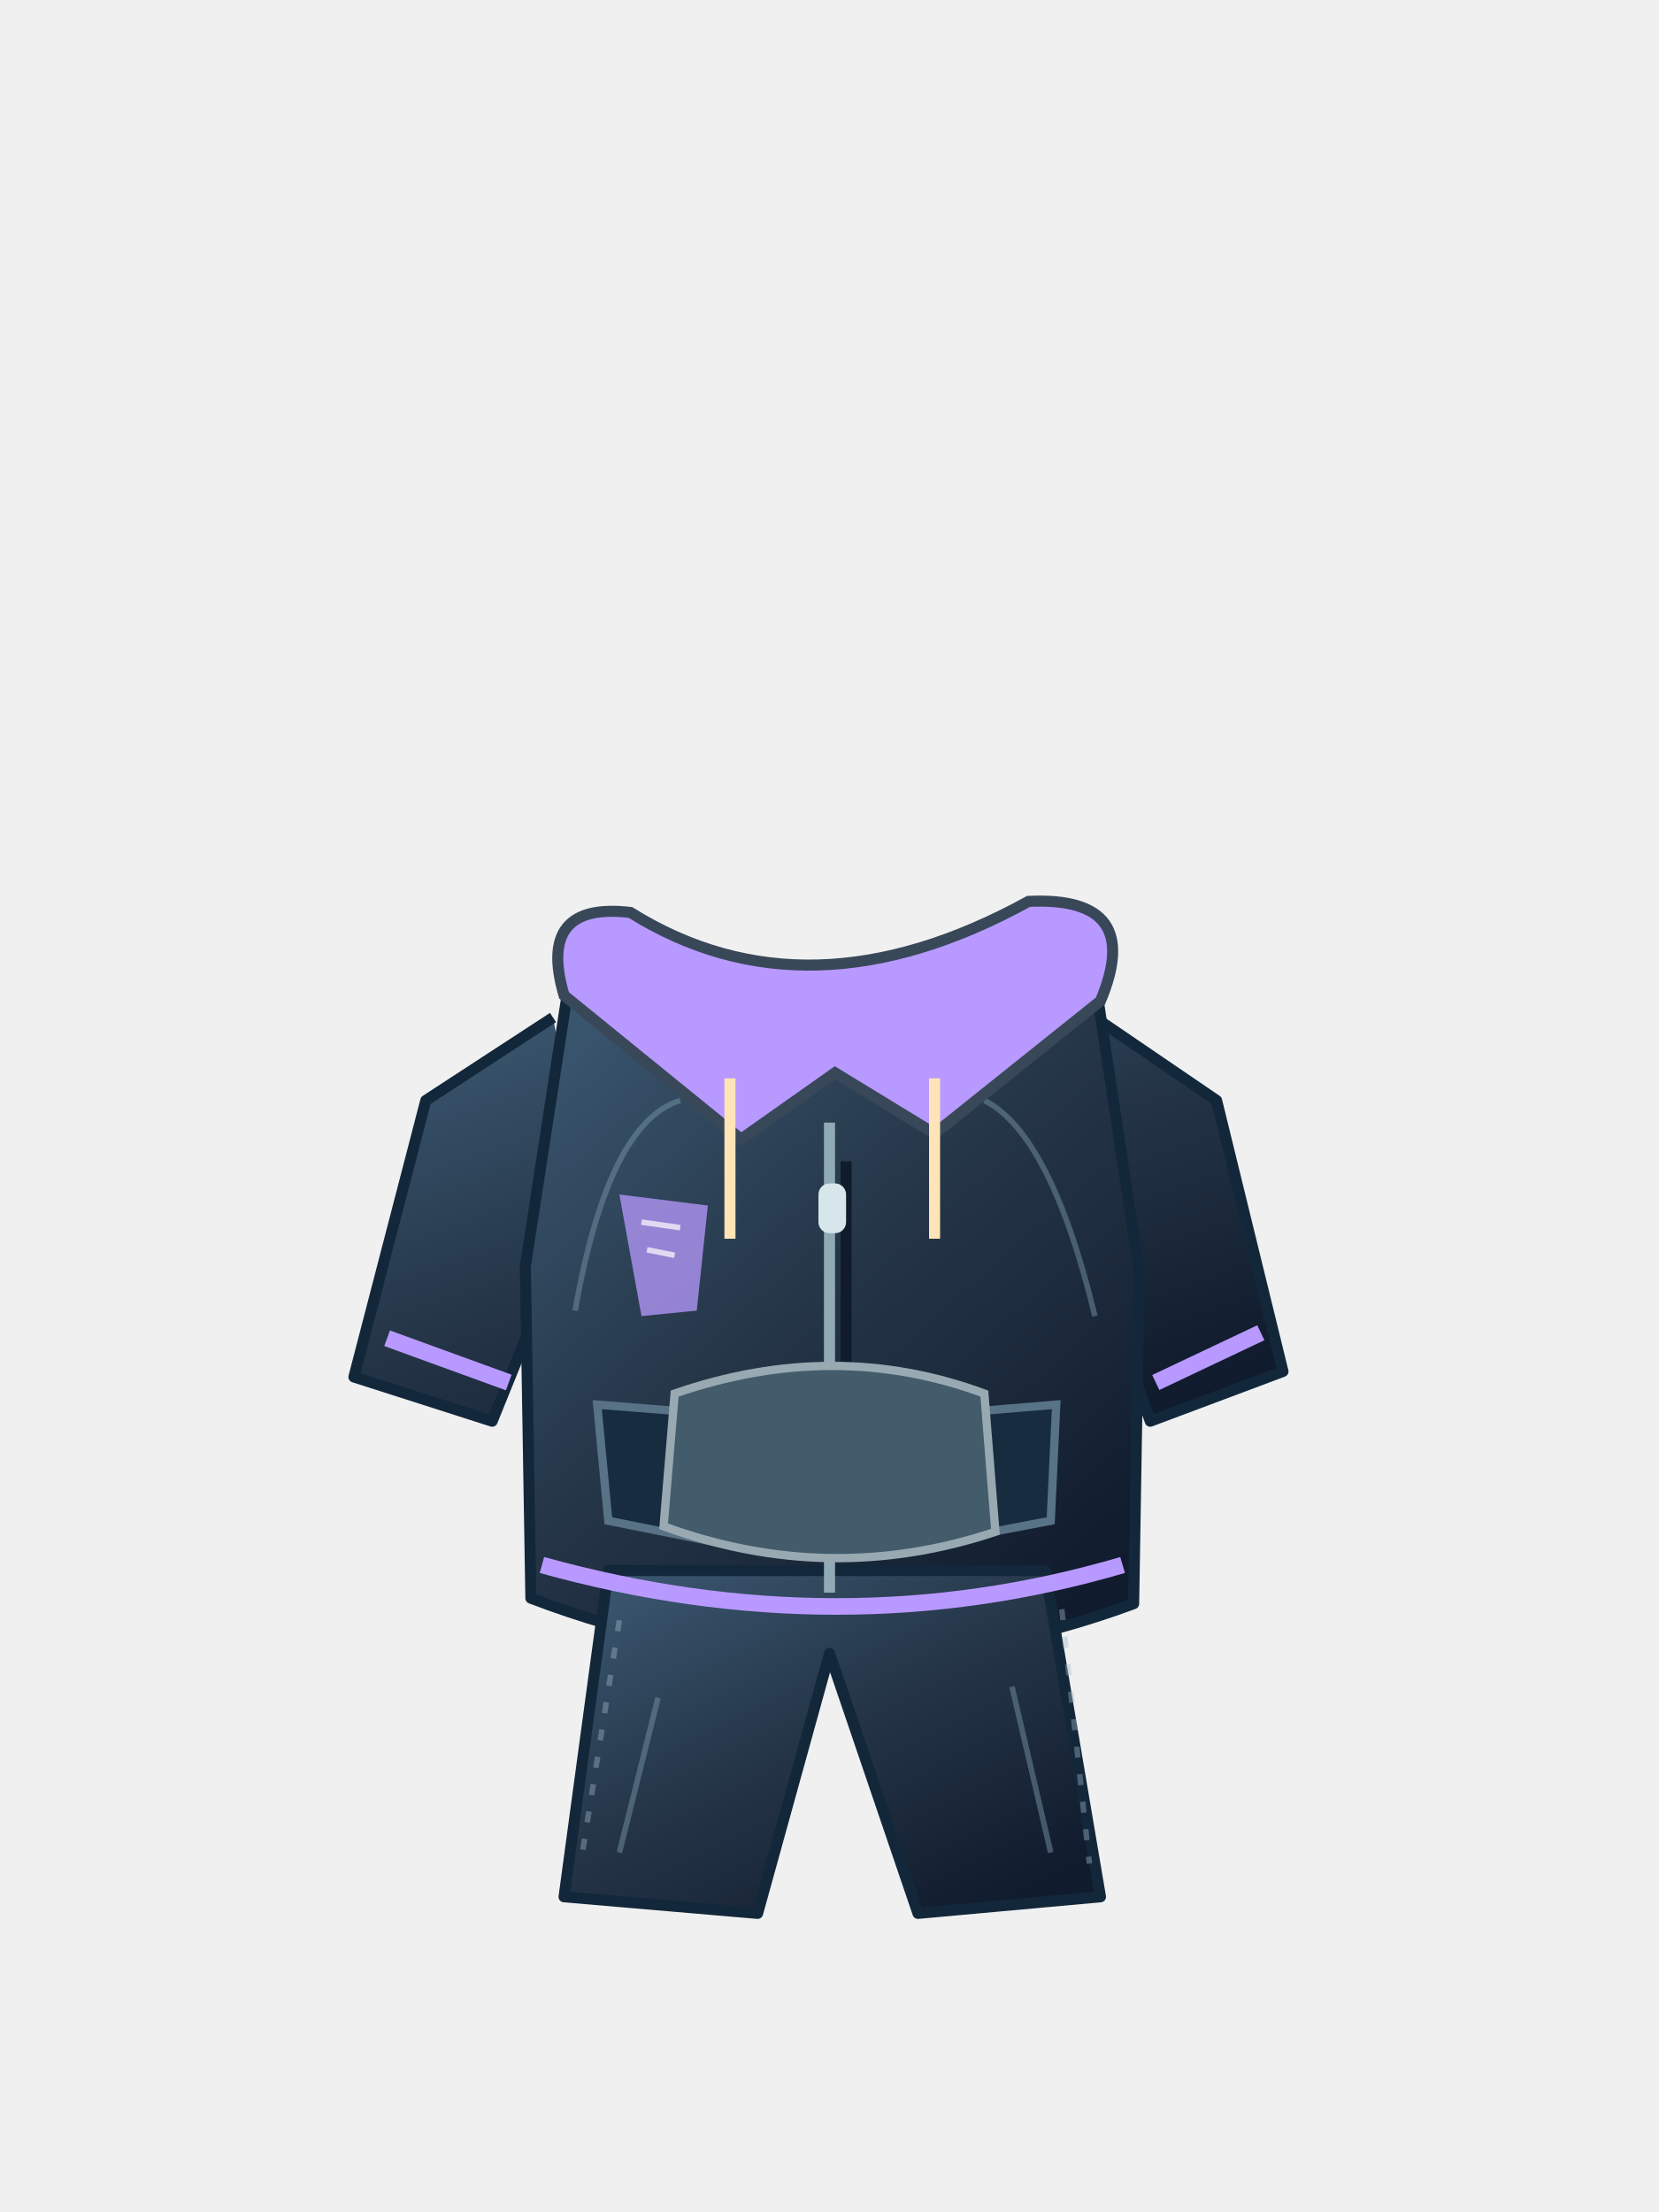
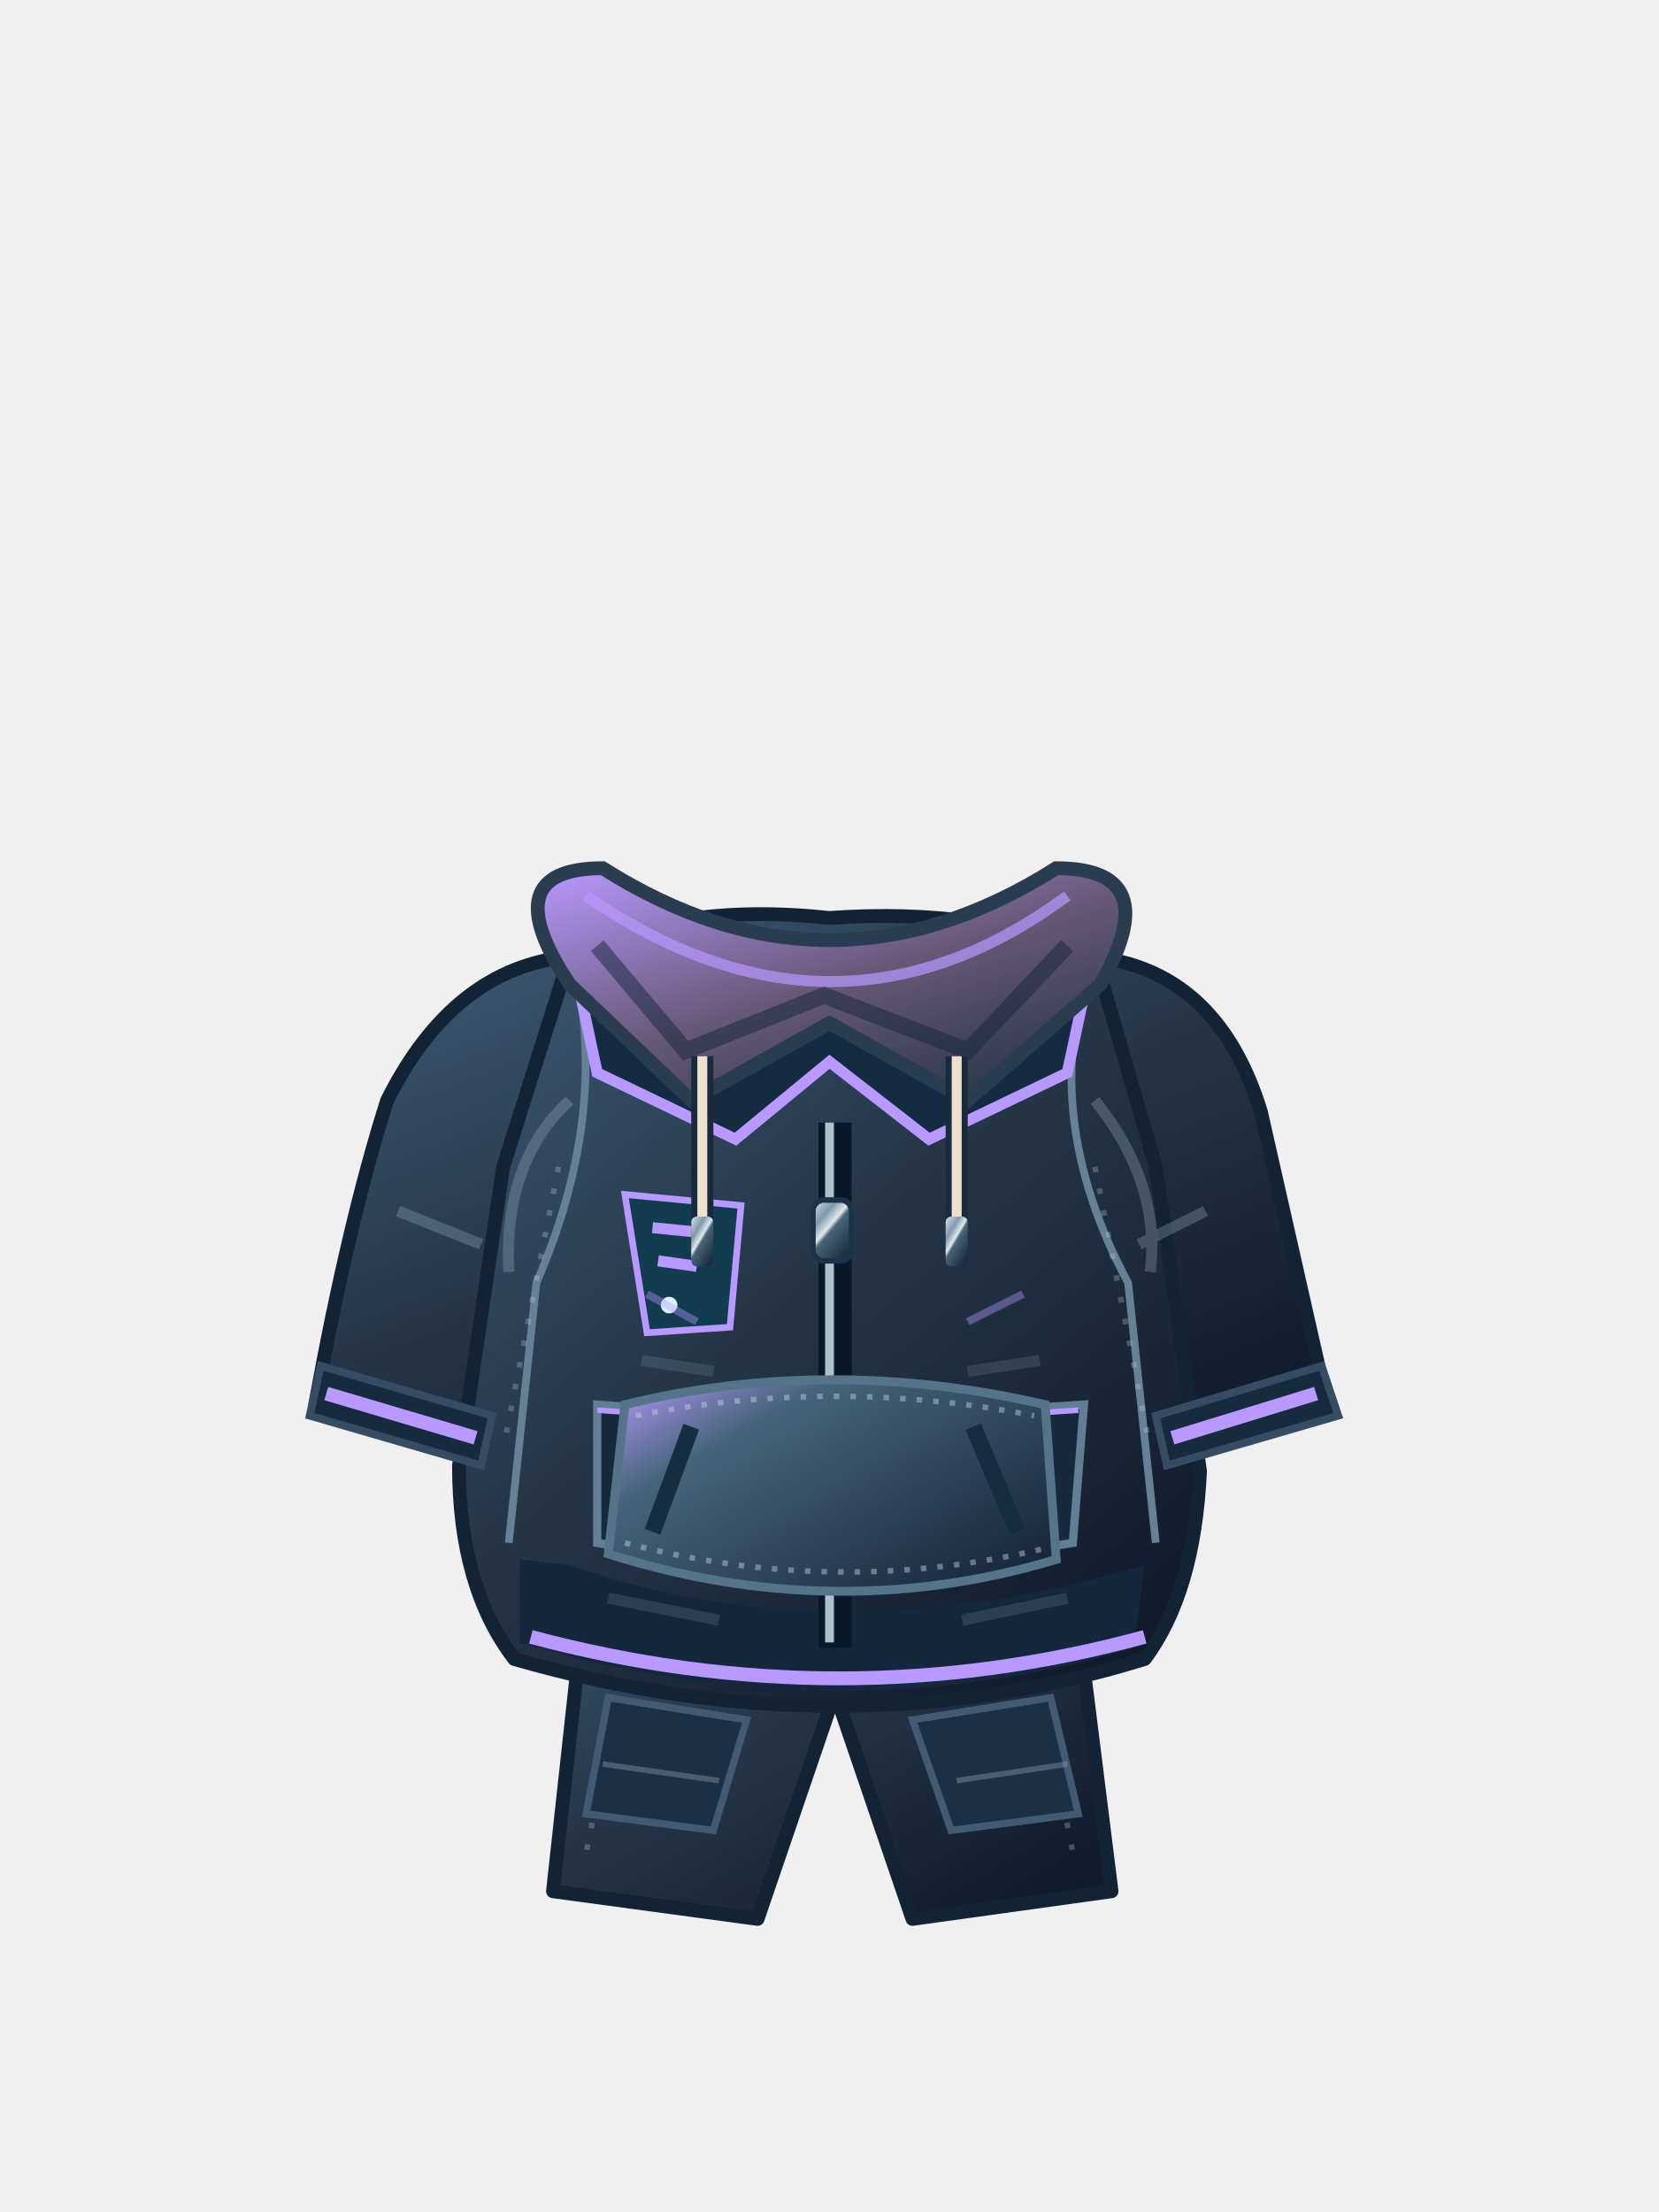
<svg xmlns="http://www.w3.org/2000/svg" viewBox="0 0 300 400">
  <defs>
    <radialGradient id="skin" cx=".32" cy=".2" r=".85">
      <stop stop-color="#eac086" />
      <stop offset=".55" stop-color="#93603e" />
      <stop offset="1" stop-color="#392b37" />
    </radialGradient>
    <linearGradient id="cloth" x2=".8" y2="1">
      <stop stop-color="#3d5b75" />
      <stop offset=".5" stop-color="#253648" />
      <stop offset="1" stop-color="#101b2d" />
+     </linearGradient>
+     <linearGradient id="fabric" x1="0" y1="0" x2="1" y2=".8">
+       <stop stop-color="#b899ff" />
+       <stop offset=".3" stop-color="#46647a" />
+       <stop offset="1" stop-color="#18283d" />
+     </linearGradient>
+     <linearGradient id="hood" x1="0" y1="0" x2=".8" y2="1">
+       <stop stop-color="#b899ff" />
+       <stop offset=".55" stop-color="#675877" />
+       <stop offset="1" stop-color="#283549" />
    </linearGradient>
    <linearGradient id="metal" x2=".75" y2="1">
      <stop stop-color="#dce6e9" />
      <stop offset=".3" stop-color="#7e98ac" />
      <stop offset=".48" stop-color="#e1e9eb" />
      <stop offset=".55" stop-color="#496477" />
      <stop offset="1" stop-color="#192c40" />
    </linearGradient>
    <linearGradient id="trim" x2="1" y2="1">
      <stop stop-color="#edfcff" />
      <stop offset=".4" stop-color="#b899ff" />
      <stop offset="1" stop-color="#287c9f" />
    </linearGradient>
    <linearGradient id="leather" x2=".8" y2="1">
      <stop stop-color="#c59269" />
      <stop offset=".5" stop-color="#855339" />
      <stop offset="1" stop-color="#392722" />
    </linearGradient>
    <linearGradient id="hair" x2=".3" y2="1">
      <stop stop-color="#8f5a36" />
      <stop offset=".6" stop-color="#492b25" />
      <stop offset="1" stop-color="#241b22" />
    </linearGradient>
    <radialGradient id="lens" cx=".3" cy=".15">
      <stop stop-color="#84d9ef" />
      <stop offset=".6" stop-color="#153e64" />
      <stop offset="1" stop-color="#09182b" />
    </radialGradient>
  </defs>
-   <g stroke="#13273b" stroke-width="2" stroke-linejoin="round">
-     <path d="M100 184L77 199L64 249L89 257L106 215M198 184L220 199L232 248L208 257L193 215" fill="url(#cloth)" />
-     <path d="M103 177Q151 191 198 177L206 230L205 290Q151 310 96 289L95 229Z" fill="url(#cloth)" />
-     <path d="M110 284L102 343L137 346L150 299L166 346L199 343L189 284Z" fill="url(#cloth)" />
+   <g stroke="#122335" stroke-width="2.5" stroke-linejoin="round">
+     <path d="M107 278Q150 271 193 278L201 342L165 347L151 306L137 347L100 342Z" fill="url(#cloth)" />
+     <path d="M103 173Q82 175 70 199Q63 221 57 254L88 264L105 221ZM197 173Q220 175 228 201L240 254L210 264L194 221Z" fill="url(#cloth)" />
+     <path d="M103 173Q122 163 150 166Q178 164 198 173L209 211L217 266Q216 288 207 300Q152 317 93 300Q83 287 83 265L91 211Z" fill="url(#cloth)" />
  </g>
-   <path d="M109 185L138 199L150 189L163 199L191 186" fill="none" stroke="#b899ff" stroke-width="3" />
-   <path d="M150 203V288" stroke="#91abb6" stroke-width="2" />
-   <path d="M153 210V275" stroke="#101c2b" stroke-width="2" />
-   <path d="M108 254L133 256L130 279L110 275ZM167 256L191 254L190 275L169 279Z" fill="#182c40" stroke="#587286" stroke-width="1.5" />
-   <path d="M104 237Q110 203 123 199M198 238Q190 205 178 199M119 307L112 335M183 305L190 335" fill="none" stroke="#7591a3" opacity=".5" />
-   <path d="M98 283Q152 298 203 283M70 242L92 250M209 250L228 241" fill="none" stroke="#b899ff" stroke-width="3" />
-   <rect x="148" y="214" width="5" height="9" rx="2" fill="#d6e6ea" />
-   <path d="M112 216L128 218L126 237L116 238Z" fill="#b899ff" opacity=".75" />
-   <path d="M116 221l7 1m-6 4 5 1" stroke="white" opacity=".7" />
-   <path d="M112 293L105 337M192 291L197 337" fill="none" stroke="#a5baca" stroke-dasharray="2 3" opacity=".4" />
-   <path d="M102 180Q97 163 114 165Q146 185 186 163Q207 162 199 181L169 205L151 194L134 206Z" fill="#b899ff" stroke="#384858" stroke-width="2" />
-   <path d="M132 195v29m37-29v29" stroke="#ffe4b7" stroke-width="2" />
-   <path d="M122 252Q151 242 178 252L180 277Q150 287 120 276Z" fill="#435c6c" stroke="#99a9b1" stroke-width="1.5" />
+   <path d="M104 175Q110 202 97 232L92 279M197 175Q188 202 204 232L209 279" fill="none" stroke="#668096" stroke-width="1.4" />
+   <path d="M105 180L133 189L150 180L168 189L196 180L193 194L168 206L150 192L133 206L108 194Z" fill="#142b41" stroke="#b899ff" stroke-width="2" />
+   <path d="M103 199Q91 210 92 230M198 199Q210 214 208 230M72 219l15 6m131-6-12 6" fill="none" stroke="#a4bdd0" opacity=".28" stroke-width="2" />
+   <path d="M103 283Q151 300 207 283L205 298Q151 314 94 297L94 282Z" fill="#15273c" />
+   <path d="M96 296Q152 311 207 296" fill="none" stroke="#b899ff" stroke-width="2.5" />
+   <path d="M151 203V298" stroke="#081a2a" stroke-width="6" />
+   <path d="M150 203V297" stroke="#adc1cd" stroke-width="1.6" />
+   <path d="M108 254L135 256L132 283L108 279ZM165 256L196 254L194 279L169 283Z" fill="#172a3d" stroke="#607e94" stroke-width="1.5" />
+   <path d="M108 255l27 2m31 0 29-2" stroke="#b899ff" stroke-width="1" />
+   <path d="M114 260l16 1m42 0 17-1" stroke="#b7c6cf" opacity=".35" stroke-dasharray="1 2" />
+   <rect x="147" y="217" width="7" height="11" rx="2" fill="url(#metal)" stroke="#1c3347" />
+   <path d="M113 216L134 218L132 240L117 241Z" fill="#123c50" stroke="#b899ff" stroke-width="1.2" />
+   <path d="M118 222l10 1m-9 5 7 1" stroke="#b899ff" stroke-width="2" />
+   <circle cx="121" cy="236" r="1.5" fill="#d8f5ff" />
+   <path d="M58 247L89 256L87 265L56 256ZM209 256L239 247L242 256L211 265Z" fill="#182b3e" stroke="#354c63" stroke-width="1.4" />
+   <path d="M59 252L86 260M212 260L238 252" stroke="#b899ff" stroke-width="2.5" />
+   <path d="M101 211L91 262M198 211L208 262M111 310L106 335M189 310L194 335" fill="none" stroke="#dce8ed" opacity=".25" stroke-dasharray="1 3" />
+   <path d="M110 307L135 311L129 331L106 328ZM165 311L190 307L195 328L172 331Z" fill="#1c3045" stroke="#425b72" stroke-width="1.3" />
+   <path d="M109 319l21 3m43 0 20-3" stroke="#8ca4b5" opacity=".4" />
+   <path d="M116 246l13 2m46 0 13-2M110 289l20 4m44 0 19-4" stroke="#7a94a8" opacity=".22" stroke-width="2" />
+   <path d="M103 178Q89 157 109 157Q150 183 191 157Q211 157 199 178L175 199L150 185L125 199Z" fill="url(#hood)" stroke="#293c50" stroke-width="2.5" />
+   <path d="M106 162Q151 193 193 162" fill="none" stroke="#b899ff" opacity=".7" stroke-width="2" />
+   <path d="M108 171L124 190L149 180L175 190L193 171" fill="none" stroke="#13263a" opacity=".5" stroke-width="3" />
+   <path d="M127 191v34m46-34v34" stroke="#192a3b" stroke-width="4" />
+   <path d="M127 191v32m46-32v32" stroke="#eee1cc" stroke-width="1.8" />
+   <rect x="125" y="220" width="4" height="9" rx="1" fill="url(#metal)" />
+   <rect x="171" y="220" width="4" height="9" rx="1" fill="url(#metal)" />
+   <path d="M113 254Q150 245 189 254L191 282Q151 294 110 281Z" fill="url(#fabric)" stroke="#55748a" stroke-width="1.6" />
+   <path d="M115 256Q151 249 187 256M113 279Q151 289 189 280" fill="none" stroke="#c5d2da" opacity=".45" stroke-dasharray="1 2" />
+   <path d="M125 258l-7 19m58-19 8 19" stroke="#152d40" stroke-width="3" />
+   <path d="M117 234l9 5m49 0 10-5" stroke="#b899ff" opacity=".4" stroke-width="1.4" />
</svg>
